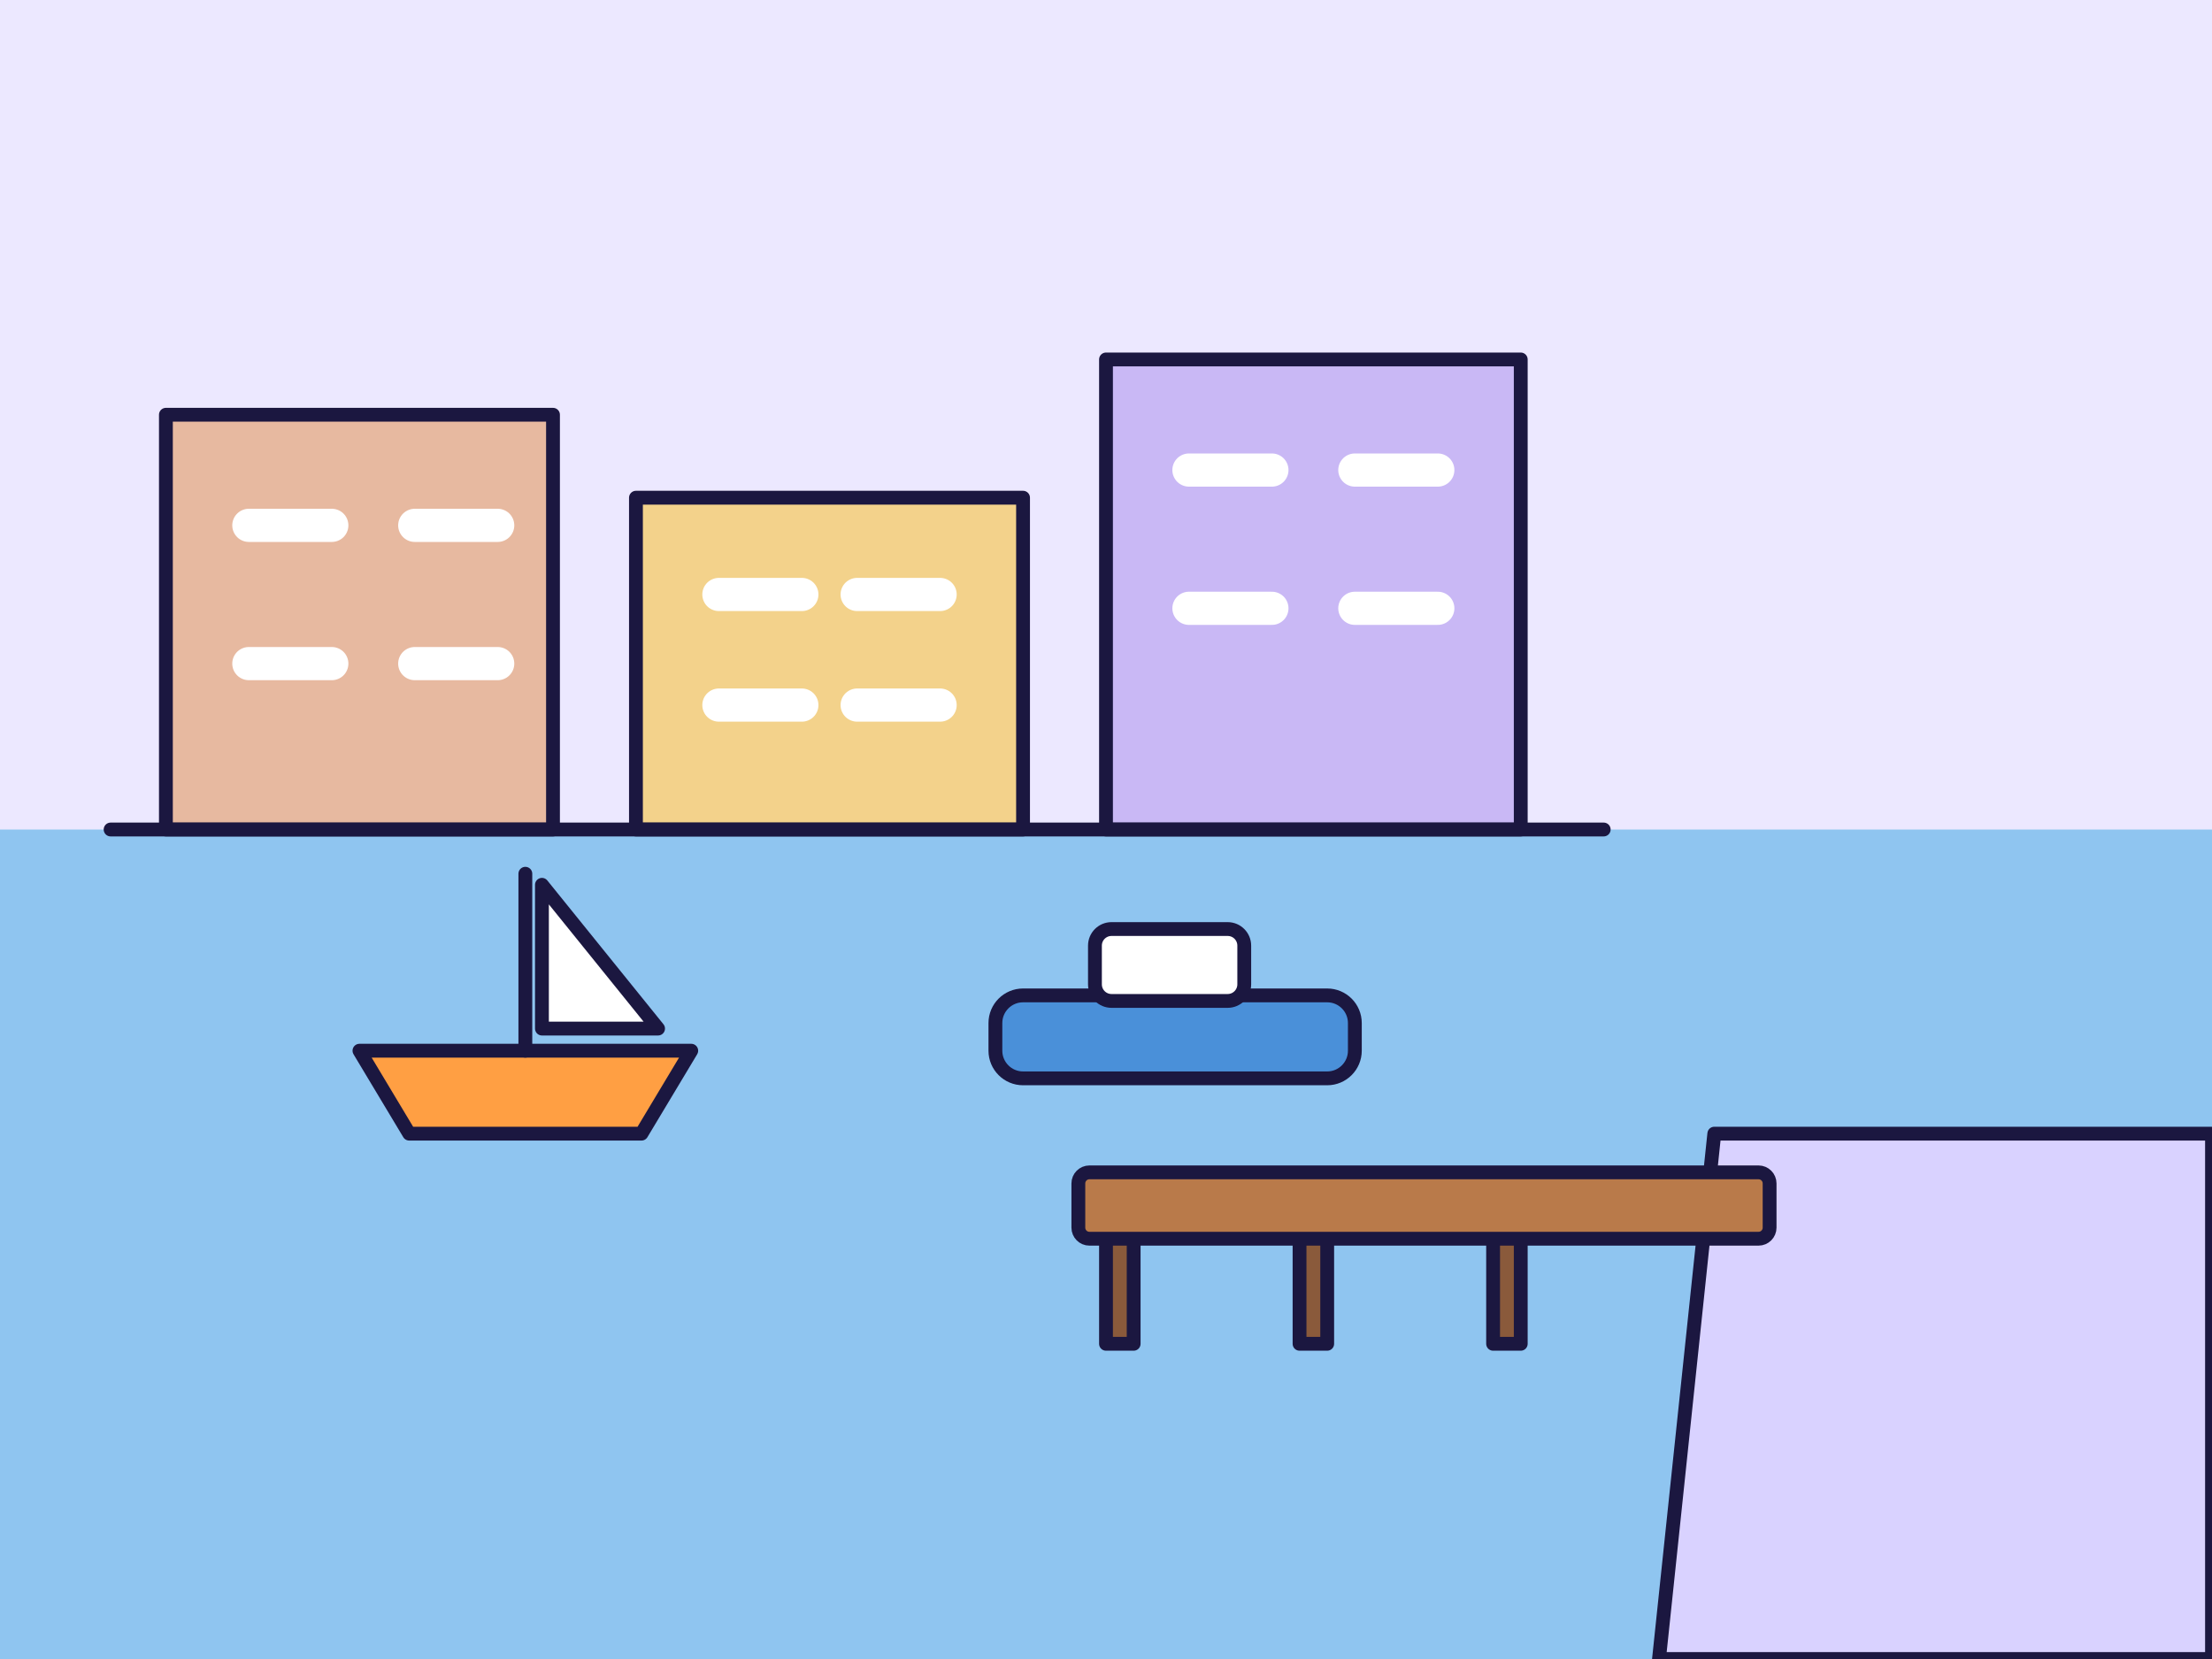
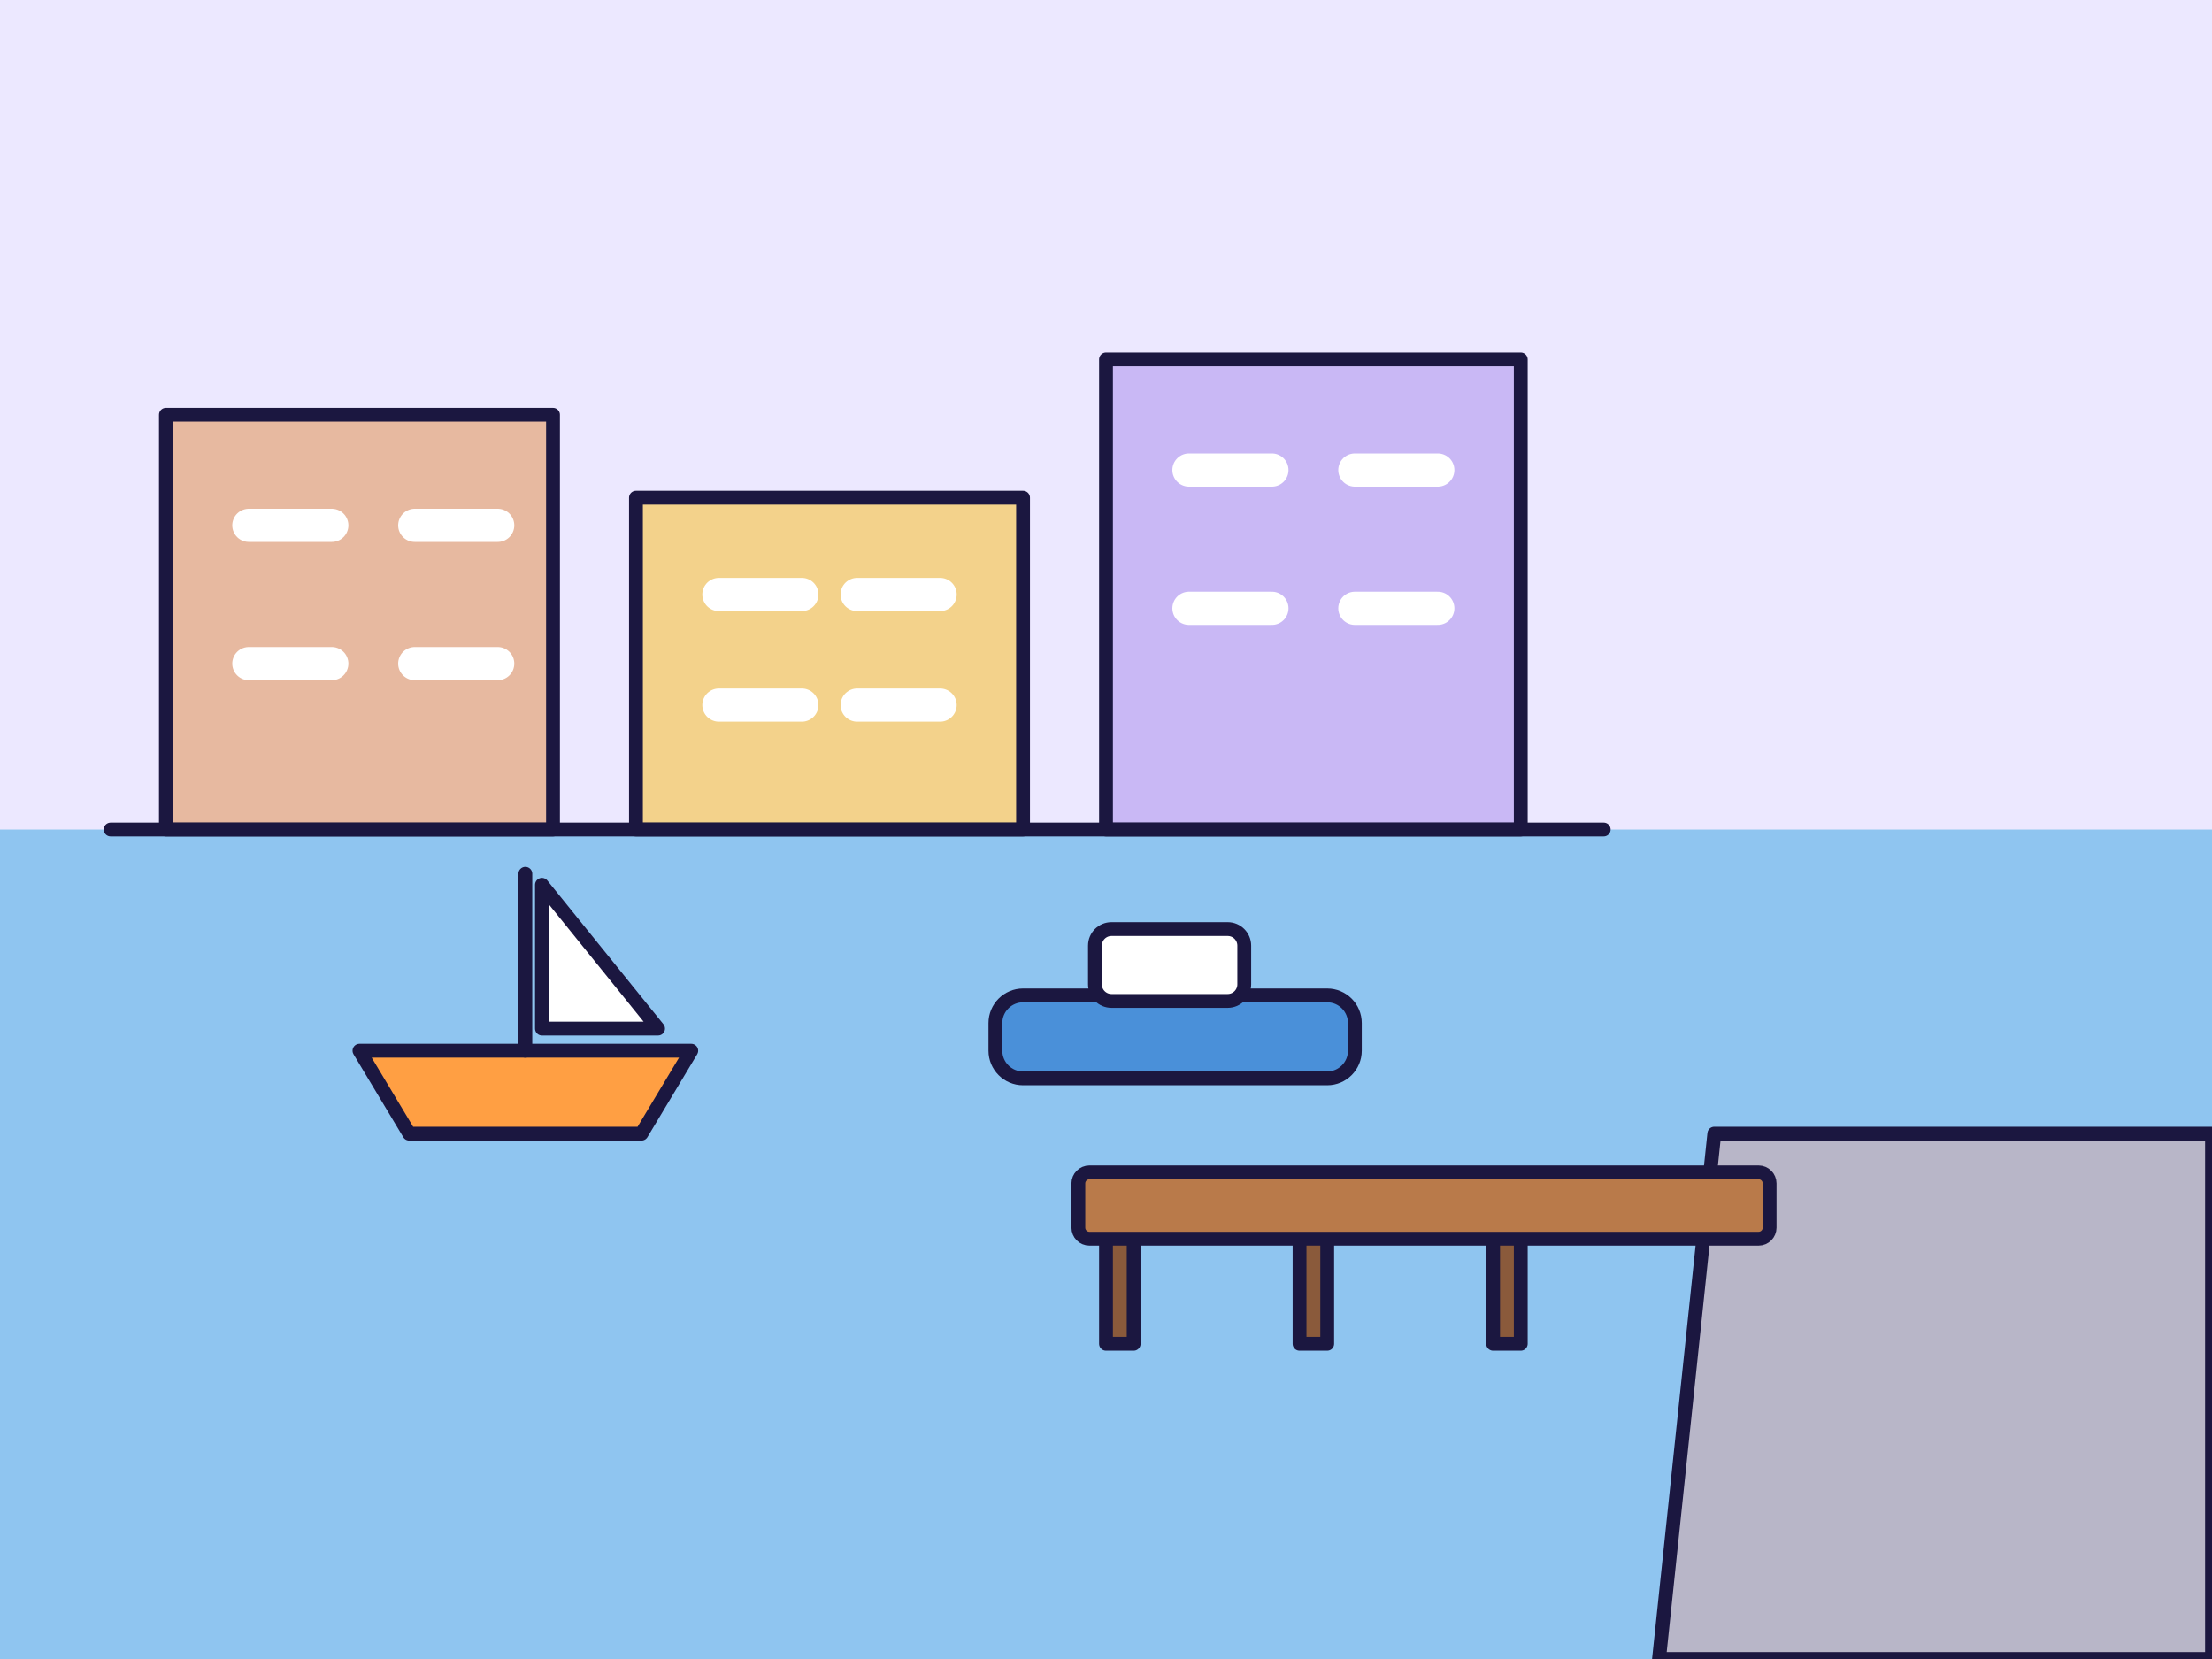
<svg xmlns="http://www.w3.org/2000/svg" viewBox="0 0 800 600" role="img">
  <rect width="800" height="600" fill="#f5f3ff" />
  <rect x="0" y="0" width="800" height="300" fill="#ece8ff" />
  <rect x="0" y="300" width="800" height="300" fill="#8fc5f0" />
  <g stroke="#1b1740" stroke-width="5" stroke-linecap="round" stroke-linejoin="round">
    <rect x="60" y="150" width="140" height="150" fill="#e7b9a0" />
    <rect x="230" y="180" width="140" height="120" fill="#f3d28b" />
    <rect x="400" y="130" width="150" height="170" fill="#c9b8f5" />
    <path d="M40 300H580" fill="none" />
    <path d="M90 190H120M150 190H180M90 240H120M150 240H180M260 215H290M310 215H340M260 255H290M310 255H340M430 170H460M490 170H520M430 220H460M490 220H520" fill="none" stroke-width="12" stroke="#ffffff" />
    <path d="M130 380H250L232 410H148Z" fill="#ff9f43" />
    <path d="M190 380V316" fill="none" />
    <path d="M196 320L238 372H196Z" fill="#ffffff" />
    <rect x="360" y="360" width="130" height="30" rx="10" fill="#4a90d9" />
    <rect x="396" y="336" width="54" height="26" rx="6" fill="#ffffff" />
-     <path d="M620 410H800V600H600Z" fill="#d9d2ff" />
+     <path d="M620 410H800V600H600Z" fill="#b8b6c8" />
    <rect x="400" y="440" width="10" height="46" fill="#8a5a3b" />
    <rect x="470" y="440" width="10" height="46" fill="#8a5a3b" />
    <rect x="540" y="440" width="10" height="46" fill="#8a5a3b" />
    <rect x="390" y="424" width="250" height="24" rx="4" fill="#b97a4a" />
  </g>
</svg>
